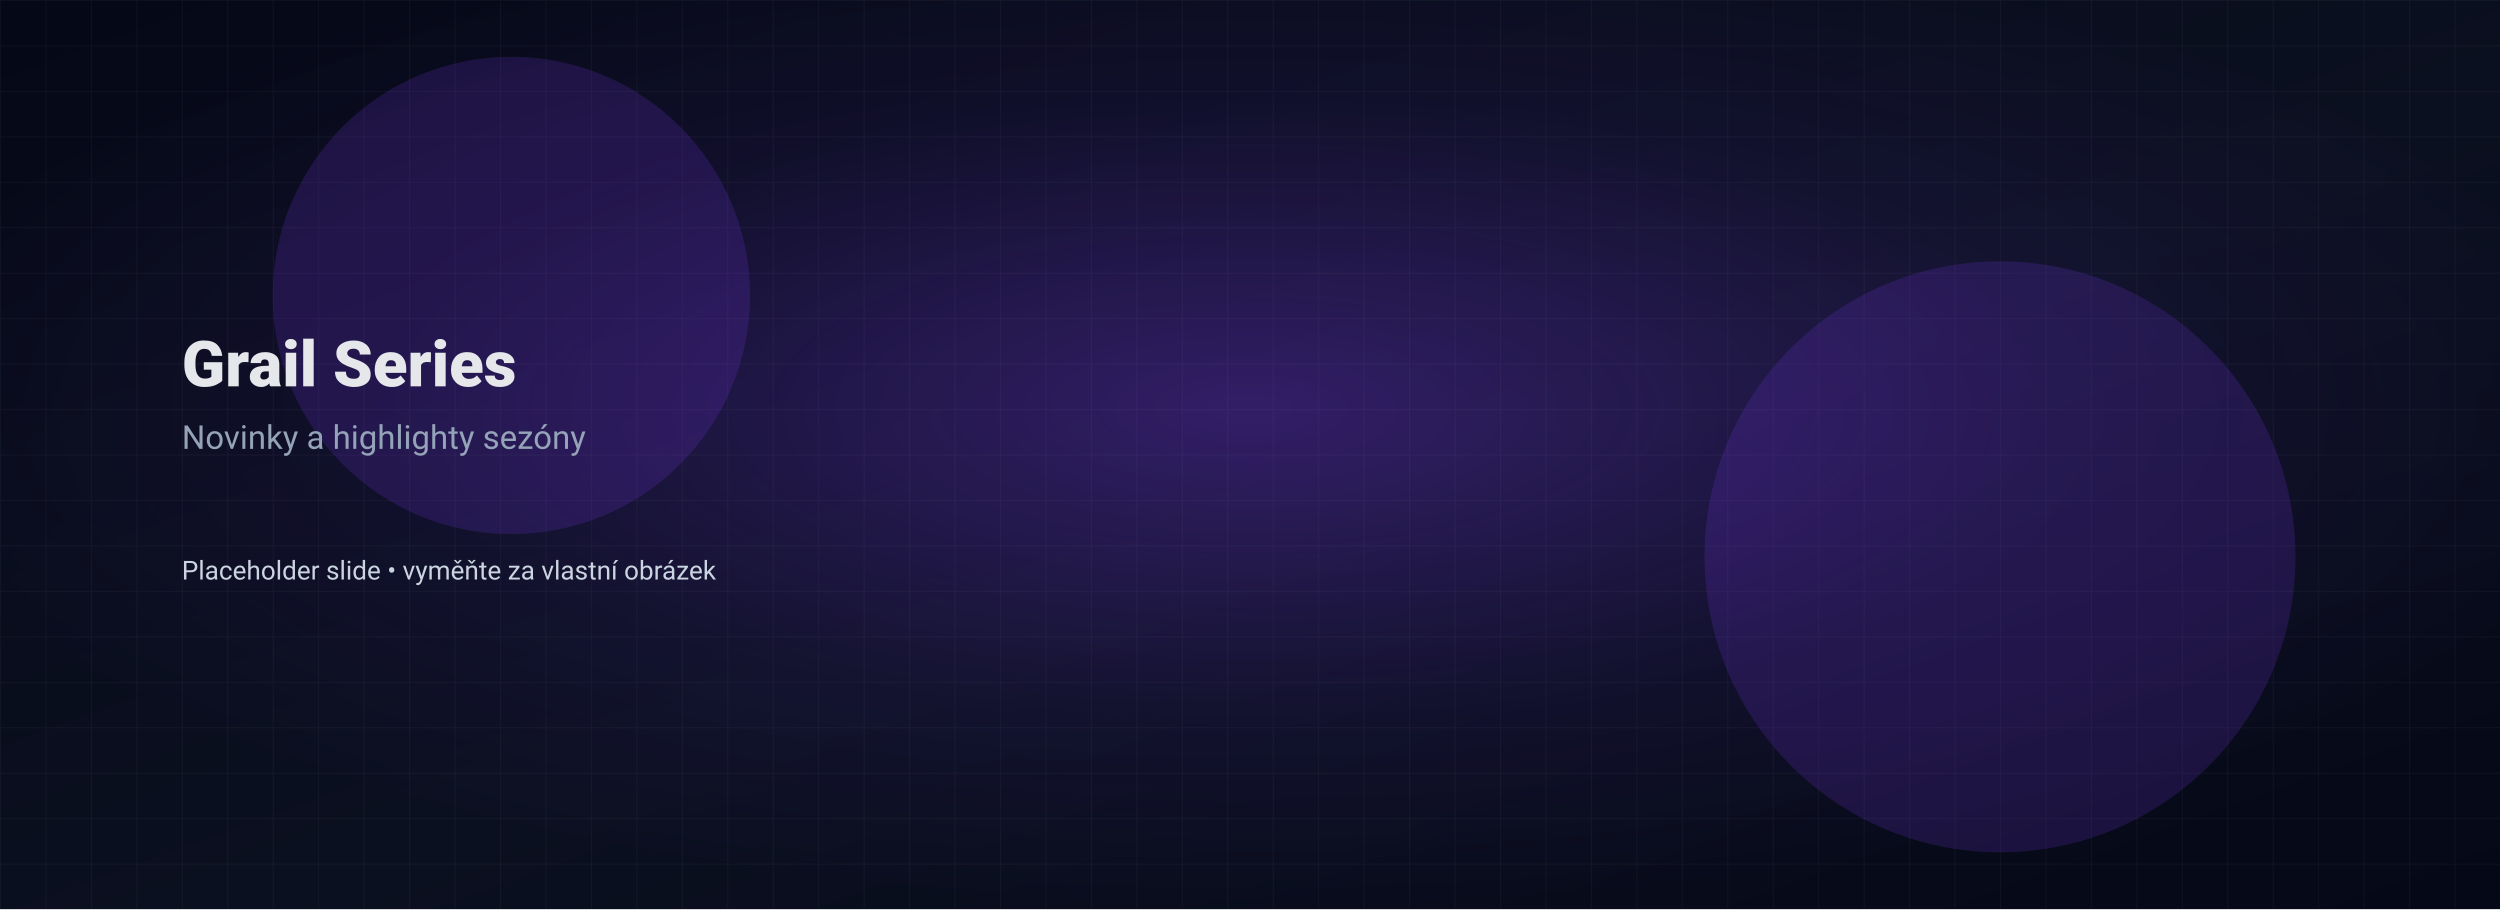
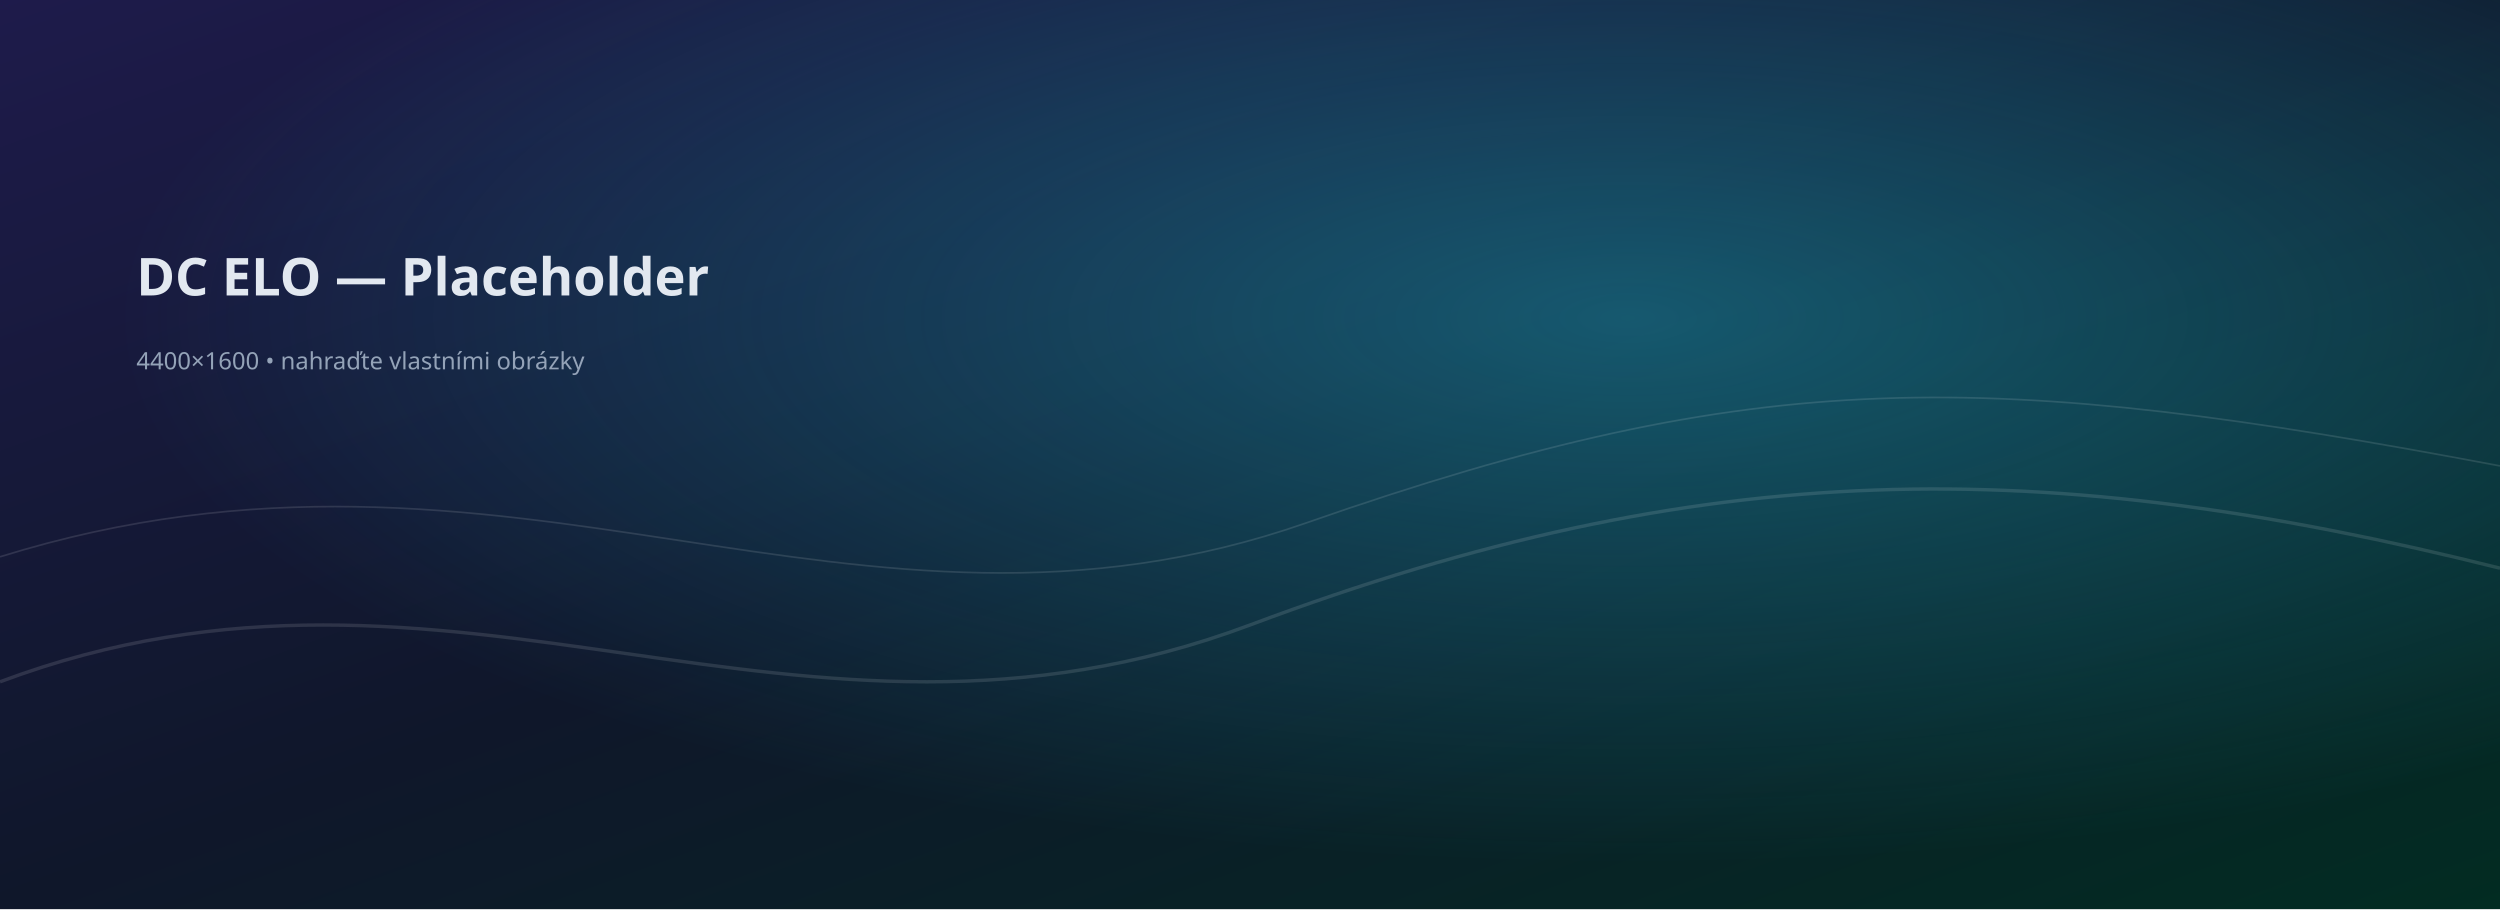
<svg xmlns="http://www.w3.org/2000/svg" width="4400" height="1600" viewBox="0 0 4400 1600">
  <defs>
-     <linearGradient id="bg" x1="0" y1="0" x2="1" y2="1">
-       <stop offset="0%" stop-color="#050816" />
-       <stop offset="55%" stop-color="#0b1020" />
-       <stop offset="100%" stop-color="#050816" />
+     <linearGradient id="g" x1="0" y1="0" x2="1" y2="1">
+       <stop offset="0" stop-color="#1e1b4b" />
+       <stop offset="0.5" stop-color="#0f172a" />
+       <stop offset="1" stop-color="#022c22" />
    </linearGradient>
-     <radialGradient id="glow" cx="50%" cy="45%" r="55%">
-       <stop offset="0%" stop-color="#7c3aed" stop-opacity="0.35" />
-       <stop offset="60%" stop-color="#7c3aed" stop-opacity="0.08" />
-       <stop offset="100%" stop-color="#7c3aed" stop-opacity="0" />
+     <radialGradient id="r" cx="65%" cy="35%" r="60%">
+       <stop offset="0" stop-color="#22d3ee" stop-opacity="0.35" />
+       <stop offset="1" stop-color="#22d3ee" stop-opacity="0" />
    </radialGradient>
-     <pattern id="grid" width="80" height="80" patternUnits="userSpaceOnUse">
-       <path d="M 80 0 L 0 0 0 80" fill="none" stroke="#ffffff" stroke-opacity="0.06" stroke-width="2" />
-     </pattern>
  </defs>
-   <rect width="4400" height="1600" fill="url(#bg)" />
-   <rect width="4400" height="1600" fill="url(#glow)" />
-   <rect width="4400" height="1600" fill="url(#grid)" />
-   <g opacity="0.18">
-     <circle cx="900" cy="520" r="420" fill="#7c3aed" />
-     <circle cx="3520" cy="980" r="520" fill="#7c3aed" />
+   <rect width="4400" height="1600" fill="url(#g)" />
+   <rect width="4400" height="1600" fill="url(#r)" />
+   <g fill="none" stroke="#ffffff" stroke-opacity="0.12">
+     <path d="M0 1200 C 800 900, 1400 1400, 2200 1100 S 3600 800, 4400 1000" stroke-width="6" />
+     <path d="M0 980 C 900 700, 1500 1200, 2300 920 S 3500 650, 4400 820" stroke-width="3" />
  </g>
-   <g font-family="ui-sans-serif, system-ui, -apple-system, Segoe UI, Roboto, Helvetica, Arial" fill="#e5e7eb">
-     <text x="320" y="680" font-size="112" font-weight="800">Grail Series</text>
-     <text x="320" y="790" font-size="58" fill="#94a3b8">Novinky a highlighty sezóny</text>
-     <text x="320" y="1020" font-size="46" fill="#cbd5e1">Placeholder slide • vyměňte za vlastní obrázek</text>
+   <g font-family="ui-sans-serif,system-ui" fill="#e2e8f0">
+     <text x="240" y="520" font-size="92" font-weight="700">DC ELO — Placeholder</text>
+     <text x="240" y="650" font-size="42" fill="#94a3b8">4400×1600 • nahraďte vlastními obrázky</text>
  </g>
</svg>
